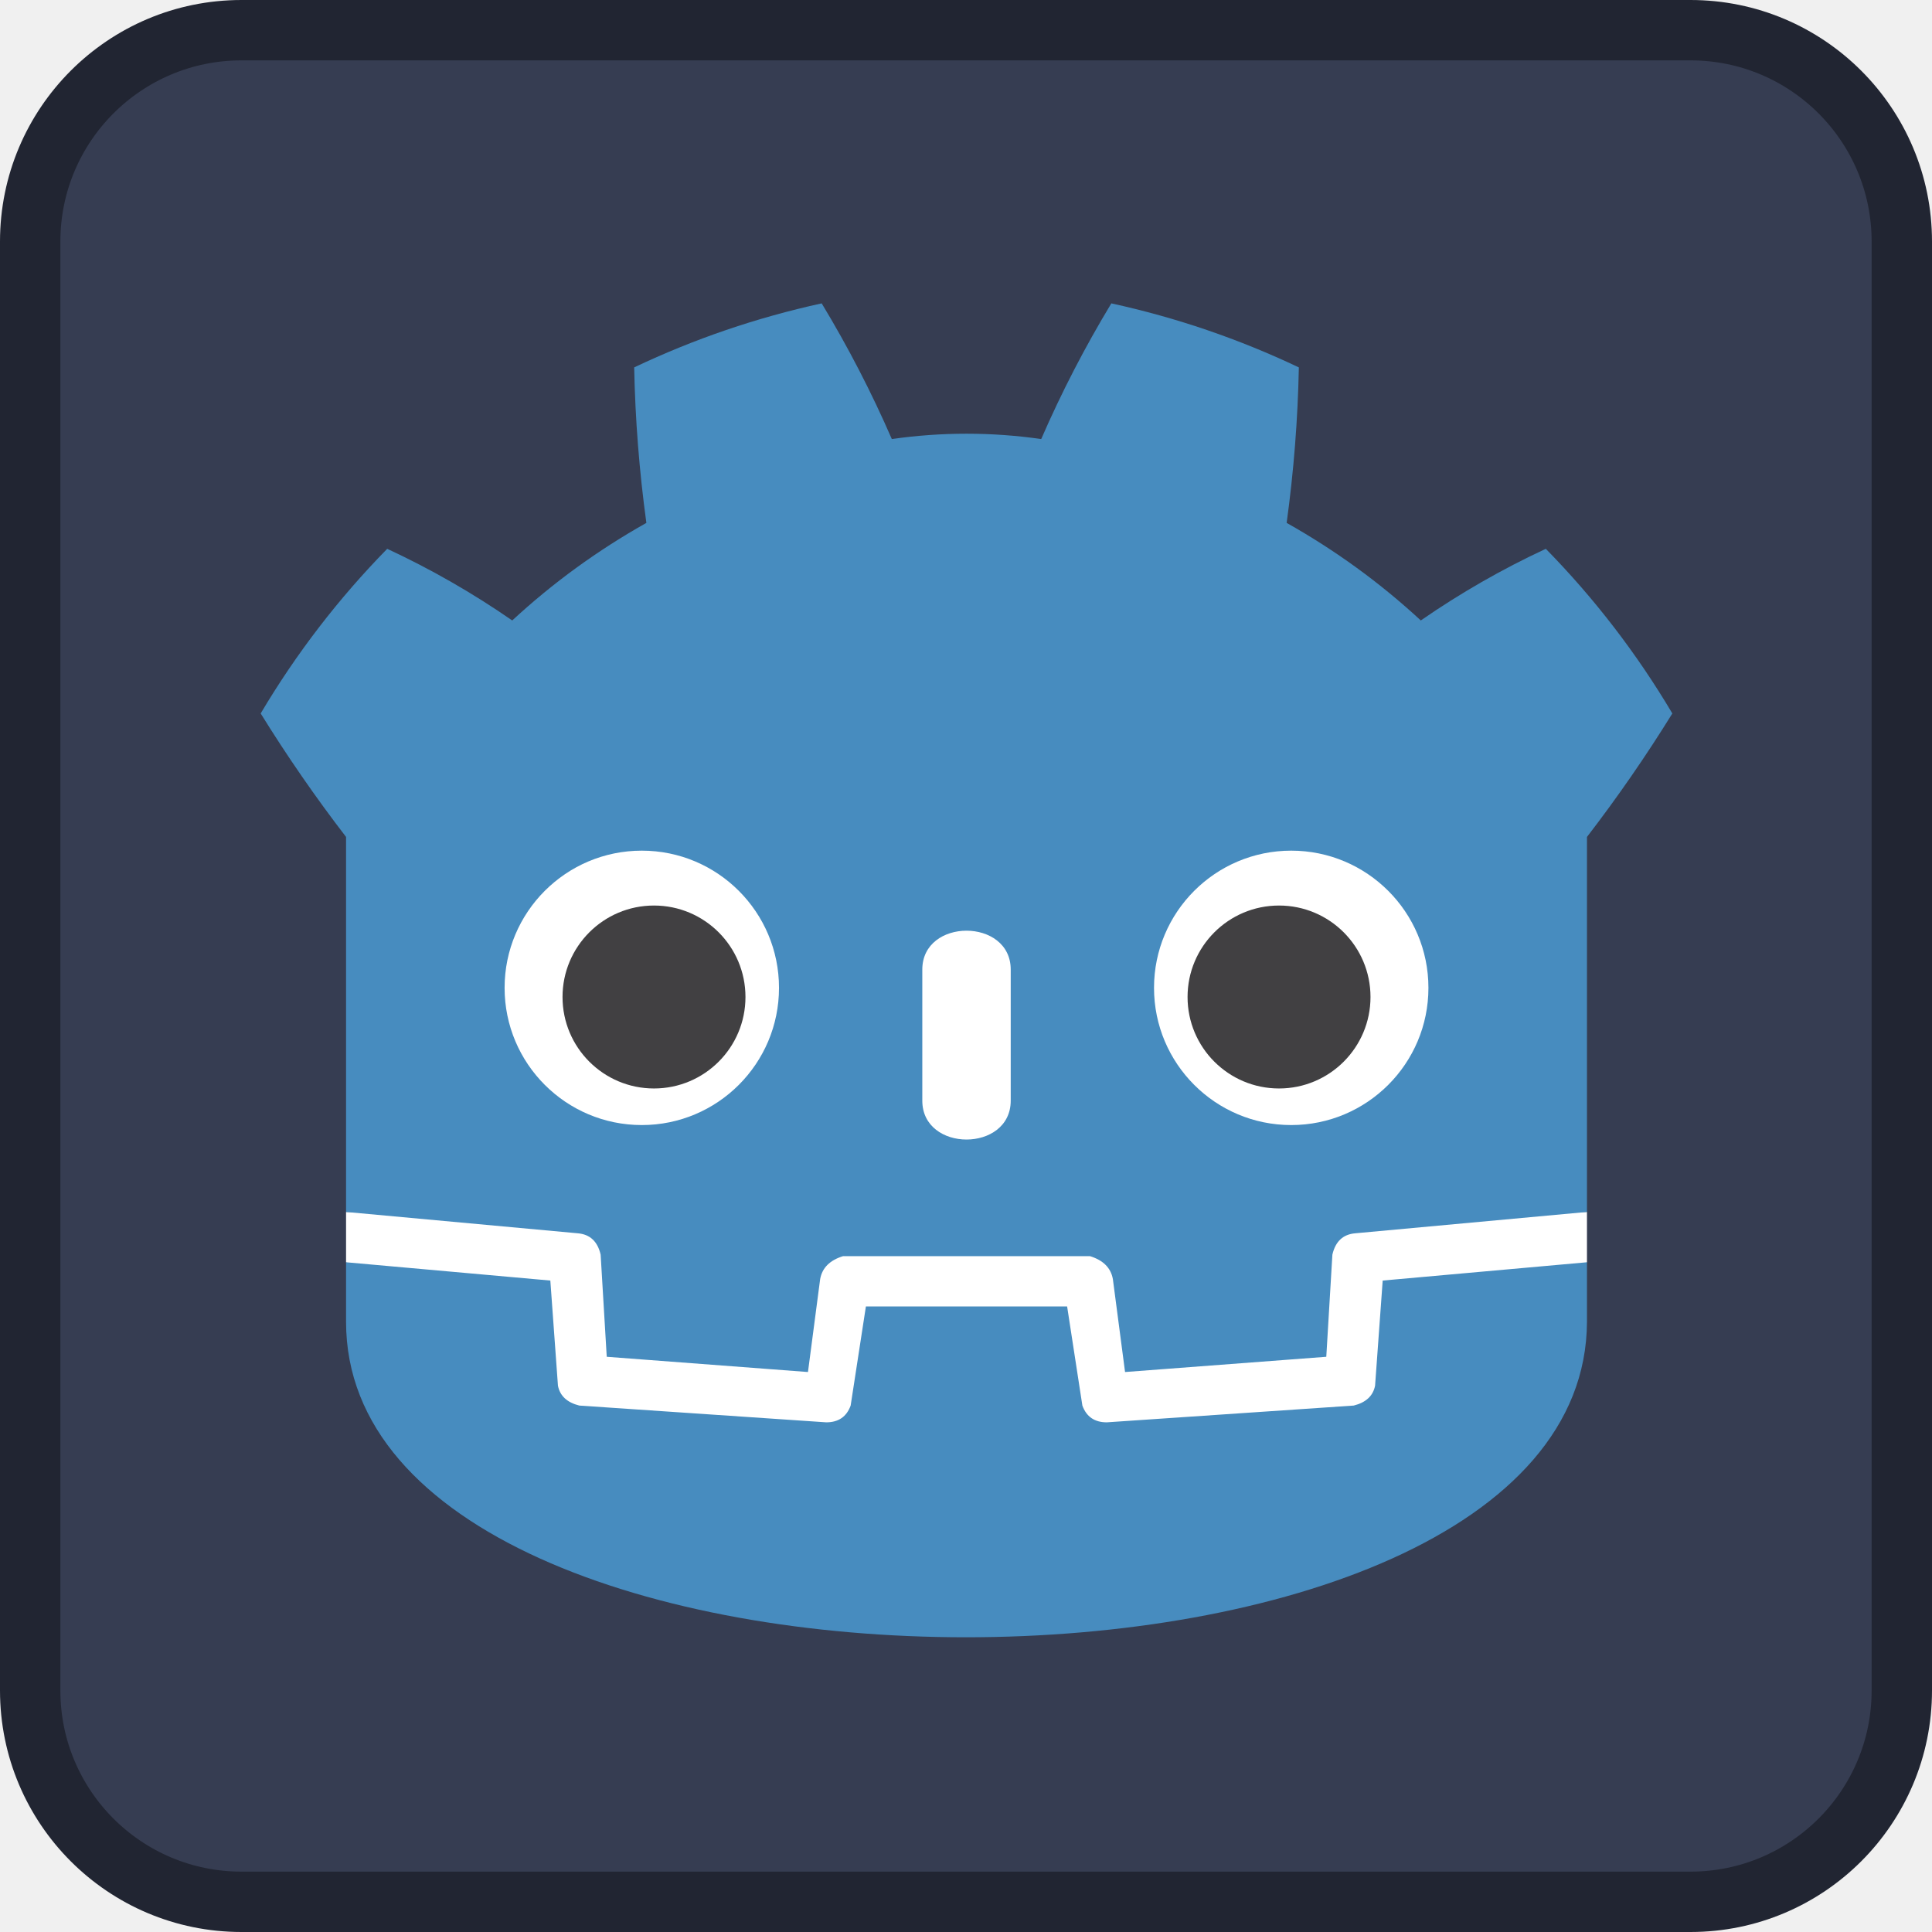
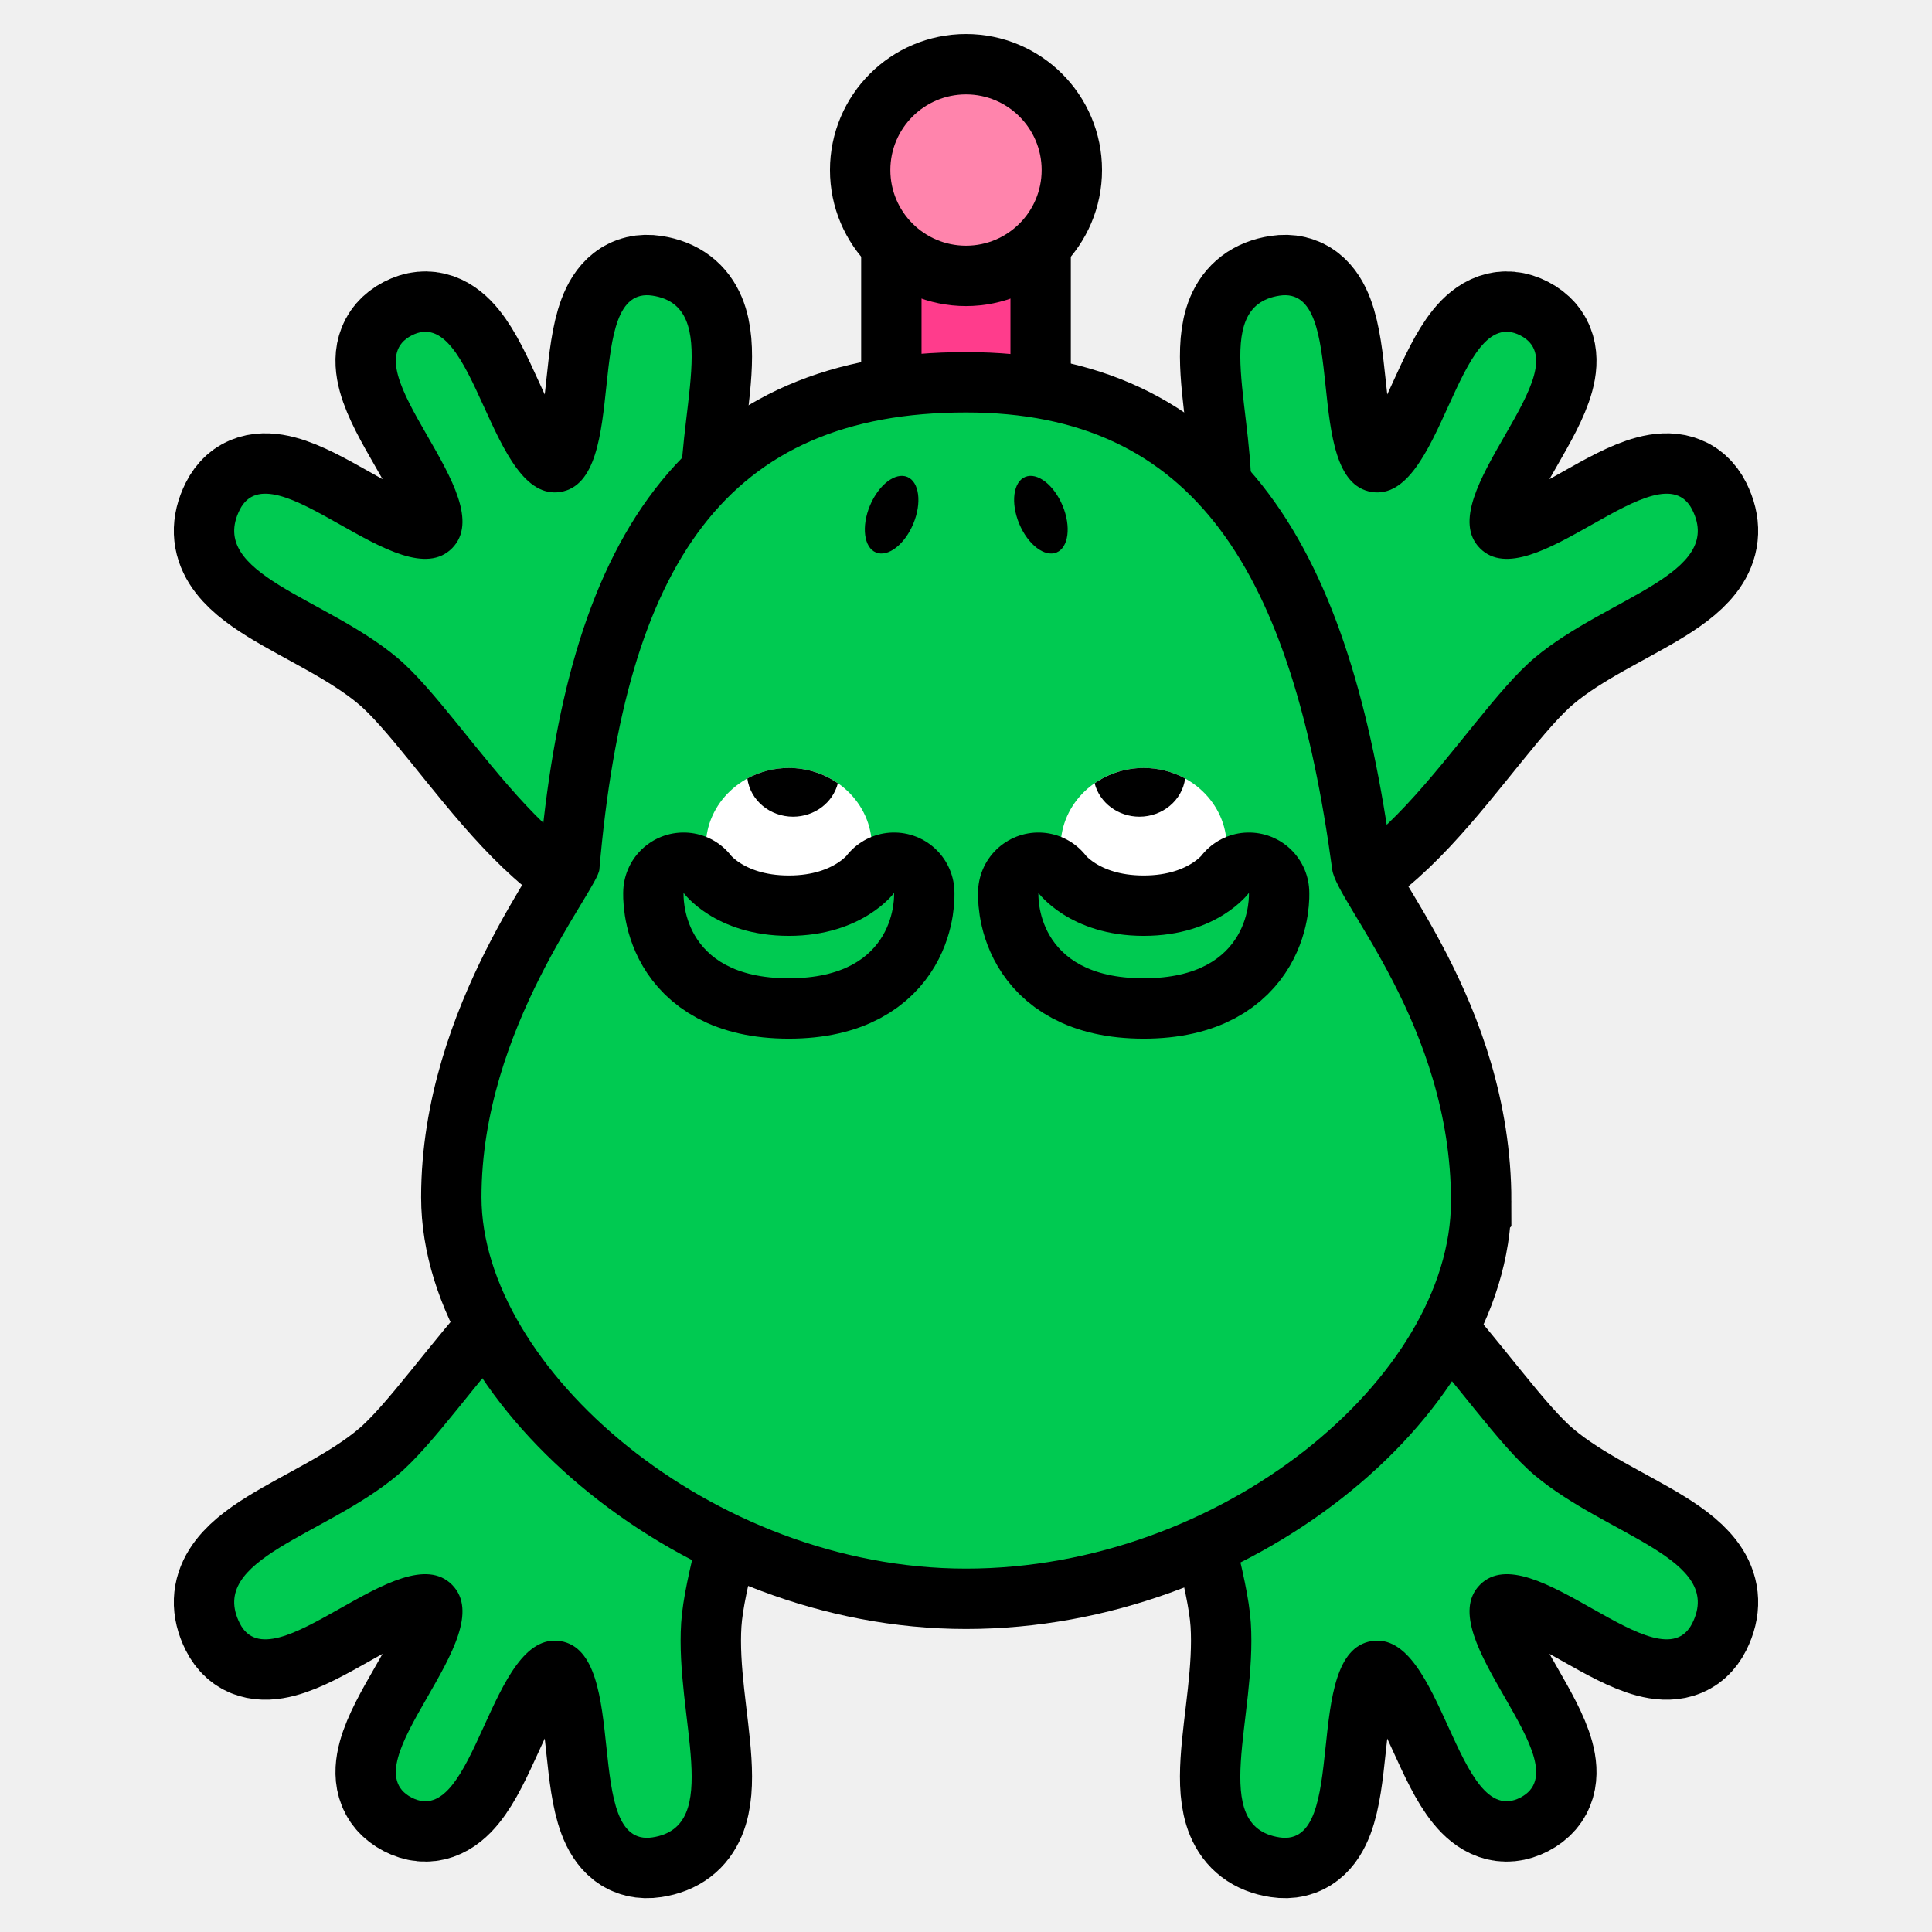
- <svg xmlns="http://www.w3.org/2000/svg" width="128" height="128">
-   <rect width="124" height="124" x="2" y="2" fill="#363d52" stroke="#212532" stroke-width="4" rx="14" />
-   <g fill="#fff" transform="translate(12.322 12.322)scale(.101)">
-     <path d="M105 673v33q407 354 814 0v-33z" />
-     <path fill="#478cbf" d="m105 673 152 14q12 1 15 14l4 67 132 10 8-61q2-11 15-15h162q13 4 15 15l8 61 132-10 4-67q3-13 15-14l152-14V427q30-39 56-81-35-59-83-108-43 20-82 47-40-37-88-64 7-51 8-102-59-28-123-42-26 43-46 89-49-7-98 0-20-46-46-89-64 14-123 42 1 51 8 102-48 27-88 64-39-27-82-47-48 49-83 108 26 42 56 81zm0 33v39c0 276 813 276 814 0v-39l-134 12-5 69q-2 10-14 13l-162 11q-12 0-16-11l-10-65H446l-10 65q-4 11-16 11l-162-11q-12-3-14-13l-5-69z" />
-     <path d="M483 600c0 34 58 34 58 0v-86c0-34-58-34-58 0z" />
-     <circle cx="725" cy="526" r="90" />
-     <circle cx="299" cy="526" r="90" />
-   </g>
-   <g fill="#414042" transform="translate(12.322 12.322)scale(.101)">
-     <circle cx="307" cy="532" r="60" />
-     <circle cx="717" cy="532" r="60" />
-   </g>
+ <svg xmlns="http://www.w3.org/2000/svg" xmlns:xlink="http://www.w3.org/1999/xlink" width="128" height="128" version="1.1" id="svg6">
+   <defs id="defs6">
+     <linearGradient id="swatch28">
+       <stop style="stop-color:#ff84ac;stop-opacity:1;" offset="0" id="stop28" />
+     </linearGradient>
+     <linearGradient id="swatch27">
+       <stop style="stop-color:#ff3c8c;stop-opacity:1;" offset="0" id="stop27" />
+     </linearGradient>
+     <linearGradient id="swatch12">
+       <stop style="stop-color:#00ca51;stop-opacity:1;" offset="0" id="stop12" />
+     </linearGradient>
+     <linearGradient id="swatch8" gradientTransform="matrix(0.05094449,0,0,0.04829971,-12.36732,14.03936)">
+       <stop style="stop-color:#ffffff;stop-opacity:1;" offset="0" id="stop8" />
+     </linearGradient>
+     <linearGradient id="swatch6" gradientTransform="matrix(0.2567472,-0.04538313,-0.09286437,-0.2005563,113.6262,6.252134)">
+       <stop style="stop-color:#000000;stop-opacity:1;" offset="0" id="stop6" />
+     </linearGradient>
+     <linearGradient xlink:href="#swatch8" id="linearGradient8" x1="617" y1="526" x2="833" y2="526" gradientUnits="userSpaceOnUse" gradientTransform="matrix(0.05768911,0,0,0.05469419,113.7114,-31.47378)" />
+     <linearGradient xlink:href="#swatch6" id="linearGradient9" gradientUnits="userSpaceOnUse" x1="247" y1="532" x2="777" y2="532" gradientTransform="matrix(0.05094449,0,0,0.04829971,36.90497,25.51567)" />
+     <linearGradient xlink:href="#swatch6" id="linearGradient10" gradientUnits="userSpaceOnUse" x1="247" y1="532" x2="777" y2="532" gradientTransform="matrix(0.05768911,0,0,0.05469419,113.8524,-37.33465)" />
+     <linearGradient xlink:href="#swatch6" id="linearGradient18" gradientUnits="userSpaceOnUse" gradientTransform="matrix(0.08040926,0,0,0.0807477,147.2662,-23.11291)" x1="247" y1="532" x2="777" y2="532" />
+     <linearGradient xlink:href="#swatch8" id="linearGradient19" gradientUnits="userSpaceOnUse" gradientTransform="matrix(0.08040926,0,0,0.0807477,136.9962,-17.41292)" x1="617" y1="526" x2="833" y2="526" />
+     <linearGradient xlink:href="#swatch6" id="linearGradient20" gradientUnits="userSpaceOnUse" gradientTransform="matrix(0.08040926,0,0,0.0807477,137.1927,-23.11291)" x1="247" y1="532" x2="777" y2="532" />
+     <linearGradient xlink:href="#swatch6" id="linearGradient26" gradientUnits="userSpaceOnUse" gradientTransform="matrix(-0.05094449,0,0,0.04829971,91.12819,25.51567)" x1="247" y1="532" x2="777" y2="532" />
+     <linearGradient xlink:href="#swatch28" id="linearGradient28" x1="56.54" y1="7.843" x2="67.036" y2="7.843" gradientUnits="userSpaceOnUse" gradientTransform="matrix(0.9550133,0,0,0.9550133,4.991561,3.775395)" />
+   </defs>
+   <rect style="font-variation-settings:normal;opacity:1;fill:#ff3c8c;fill-opacity:1;stroke:url(#swatch6);stroke-width:8;stroke-linecap:round;stroke-linejoin:round;stroke-miterlimit:100;stroke-dasharray:none;stroke-dashoffset:0;stroke-opacity:1;paint-order:stroke markers fill" id="rect28" width="5.891" height="19.142" x="61.054" y="8.186" />
+   <path id="path15" style="fill:#00ca51;stroke:url(#swatch6);stroke-width:8;stroke-linecap:round;stroke-miterlimit:100;stroke-dasharray:none;paint-order:stroke markers fill" d="m 101.686,97.749 c 4.809,4.024 12.577,5.521 10.43,9.798 -2.147,4.277 -10.713,-5.951 -14.07,-2.547 -3.357,3.405 6.924,11.893 2.686,14.092 -4.239,2.199 -5.167,-11.142 -9.873,-10.363 -4.706,0.779 -1.372,13.722 -6.084,13.003 -4.712,-0.718 -1.498,-7.898 -1.905,-14.221 -0.407,-6.323 -6.881,-20.147 0.11,-23.67 6.99,-3.522 13.897,9.884 18.706,13.907 z" />
+   <path id="path16" style="fill:#00ca51;stroke:url(#swatch6);stroke-width:8;stroke-linecap:round;stroke-miterlimit:100;stroke-dasharray:none;paint-order:stroke markers fill" d="m 26.314,97.749 c -4.809,4.024 -12.577,5.521 -10.43,9.798 2.147,4.277 10.713,-5.951 14.07,-2.547 3.357,3.405 -6.925,11.893 -2.686,14.092 4.239,2.199 5.167,-11.142 9.873,-10.363 4.706,0.779 1.372,13.722 6.084,13.003 4.712,-0.718 1.498,-7.898 1.905,-14.221 0.407,-6.323 6.881,-20.147 -0.11,-23.67 -6.99,-3.522 -13.897,9.884 -18.706,13.907 z" />
+   <path id="path14" style="fill:#00ca51;stroke:url(#swatch6);stroke-width:8;stroke-linecap:round;stroke-miterlimit:100;stroke-dasharray:none;paint-order:stroke markers fill" d="m 101.686,43.57 c 4.809,-4.024 12.577,-5.521 10.43,-9.798 -2.147,-4.277 -10.713,5.951 -14.07,2.547 -3.357,-3.405 6.924,-11.893 2.686,-14.092 -4.239,-2.199 -5.167,11.142 -9.873,10.363 -4.706,-0.779 -1.372,-13.722 -6.084,-13.003 -4.712,0.718 -1.498,7.898 -1.905,14.221 -0.407,6.323 -6.881,20.147 0.11,23.67 6.99,3.522 13.897,-9.884 18.706,-13.907 z" />
+   <path id="path13-2" style="fill:#00ca51;stroke:url(#swatch6);stroke-width:8;stroke-linecap:round;stroke-miterlimit:100;stroke-dasharray:none;paint-order:stroke markers fill" d="m 26.314,43.57 c -4.809,-4.024 -12.577,-5.521 -10.43,-9.798 2.147,-4.277 10.713,5.951 14.07,2.547 3.357,-3.405 -6.925,-11.893 -2.686,-14.092 4.239,-2.199 5.167,11.142 9.873,10.363 4.706,-0.779 1.372,-13.722 6.084,-13.003 4.712,0.718 1.498,7.898 1.905,14.221 0.407,6.323 6.881,20.147 -0.11,23.67 -6.99,3.522 -13.897,-9.884 -18.706,-13.907 z" />
+   <path id="path13-2-5" style="vector-effect:none;fill:#00ca51;stroke:url(#swatch6);stroke-width:16;stroke-linecap:round;stroke-miterlimit:100;paint-order:stroke markers fill" d="m -89.535,102.844 c -7.857,-3.476 -18.662,-2.525 -17.445,-8.945 1.217,-6.421 16.367,3.789 19.508,-1.941 3.141,-5.73 -13.614,-13.012 -8.855,-17.491 4.758,-4.479 11.014,12.686 16.924,9.896 5.91,-2.789 -3.366,-18.529 3.117,-19.355 6.482,-0.827 4.953,9.806 7.875,17.954 2.921,8.148 16.67,23.865 8.783,31.114 -7.887,7.25 -22.048,-7.756 -29.905,-11.232 z" />
+   <path id="path8" style="fill:#00ca51;stroke:url(#swatch6);stroke-width:8;stroke-linecap:round;stroke-miterlimit:100;paint-order:stroke markers fill" d="m 96.132,79.584 c 0,-11.658 -7.562,-19.717 -7.866,-21.961 -2.664,-19.693 -9.058,-30.296 -24.267,-30.296 -15.868,0 -22.539,9.972 -24.289,30.283 -0.119,1.375 -7.81,10.461 -7.81,21.707 0,11.247 15.157,24.607 32.099,24.607 16.942,0 32.132,-12.681 32.132,-24.339 z" />
+   <path id="path8-22" style="fill:#00ca51;stroke:url(#swatch6);stroke-width:8;stroke-linecap:round;stroke-miterlimit:100;paint-order:stroke markers fill" d="M 156,112.788 C 156,91.637 171.19,65 188.132,65 c 16.942,0 32.099,26.369 32.099,47.521 0,21.151 -15.157,29.075 -32.099,29.075 -16.942,0 -32.132,-7.656 -32.132,-28.808 z" />
+   <ellipse style="fill:#00ca51;fill-opacity:1;stroke:url(#swatch6);stroke-width:8;stroke-linecap:round;stroke-miterlimit:100;stroke-dasharray:none;paint-order:stroke markers fill" id="path8-2" cx="296.677" cy="42.298" rx="30.677" ry="38.298" />
+   <ellipse cx="52.262" cy="56.097" id="circle4" style="fill:url(#swatch8);stroke-width:0.101" rx="5.502" ry="5.216" />
+   <ellipse cx="155.536" cy="-2.705" id="circle3" style="fill:url(#linearGradient8);stroke-width:0.101" rx="6.23" ry="5.907" />
+   <path d="m 171.933,43.926 c -0.292,0.031 -1.739,5.582 -8.899,5.649 -4.839,0.045 -7.068,-2.511 -8.096,-4.194 -0.447,-0.752 -0.384,-1.046 -0.876,-0.226 -1.029,1.658 -3.261,4.42 -8.094,4.42 -6.945,0 -8.518,-5.701 -8.871,-5.64 -0.09,0.016 -0.101,0.406 -0.101,1.36 0,4.698 4.017,8.507 8.972,8.507 3.985,0 6.885,3.122 8.054,-0.286 1.17,3.408 5.027,0.286 9.012,0.286 4.955,-2e-6 8.972,-3.809 8.972,-8.507 0,-0.937 0.003,-1.334 -0.063,-1.368 -5.4e-4,-2.29e-4 -0.003,-8.13e-4 -0.003,-10e-4 h -0.001 -0.001 c -10e-4,4e-5 -0.003,3.2e-5 -0.003,0 h -0.001 z" style="opacity:1;fill:#00ca51;stroke:url(#swatch6);stroke-width:8;stroke-linecap:round;stroke-miterlimit:100;paint-order:stroke markers fill;stop-color:#000000;stop-opacity:1" id="path17" />
+   <ellipse cx="171.505" cy="25.06" id="circle4-5" style="fill:url(#swatch8);stroke-width:0.101" rx="8.684" ry="8.721" />
+   <ellipse cx="171.952" cy="19.845" id="circle5-7" style="fill:url(#linearGradient18);fill-opacity:1;stroke-width:0.101" rx="4.825" ry="4.845" />
+   <ellipse cx="195.293" cy="25.06" id="circle3-6" style="fill:url(#linearGradient19);stroke-width:0.101" rx="8.684" ry="8.721" />
+   <ellipse cx="194.846" cy="19.845" id="circle6-1" style="fill:url(#linearGradient20);fill-opacity:1;stroke-width:0.101" rx="4.825" ry="4.845" />
+   <path d="m 207.696,23.039 c -0.407,0.046 -2.424,8.242 -12.403,8.34 -6.744,0.067 -9.852,-3.707 -11.284,-6.192 -0.623,-1.11 -0.535,-1.544 -1.222,-0.333 -1.434,2.448 -4.545,6.525 -11.282,6.525 -9.68,0 -11.873,-8.417 -12.365,-8.327 C 159.015,23.075 159,23.651 159,25.06 c 0,6.936 5.599,12.559 12.505,12.559 5.555,0 10.263,1.31 11.894,-3.722 1.631,5.032 6.339,3.722 11.894,3.722 6.906,-2e-6 12.505,-5.623 12.505,-12.559 0,-1.383 0.004,-1.97 -0.087,-2.02 -7.6e-4,-3.37e-4 -0.004,-0.001 -0.005,-0.002 h -0.001 -0.001 c -0.001,6e-5 -0.004,4.8e-5 -0.005,0 h -0.001 z" style="fill:#00ca51;stroke:url(#swatch6);stroke-width:8;stroke-linecap:round;stroke-miterlimit:100;paint-order:stroke markers fill;stop-color:#000000" id="path17-8" />
+   <path id="circle12-1" style="fill:#00ca51;stroke:url(#swatch6);stroke-width:8;stroke-linecap:round;stroke-miterlimit:100;stroke-dasharray:none;paint-order:stroke markers fill;stop-color:#000000" d="m 226.373,65.65 c 0,9.149 -7.385,16.565 -16.496,16.565 -9.11,0 -16.496,-7.417 -16.496,-16.565 0,-9.149 -0.187,8.501 16.496,8.335 16.682,-0.165 16.496,-17.484 16.496,-8.335 z" />
+   <path id="circle11-4" style="fill:#00ca51;stroke:url(#swatch6);stroke-width:8;stroke-linecap:round;stroke-miterlimit:100;stroke-dasharray:none;paint-order:stroke markers fill;stop-color:#000000" d="m 194.994,65.65 c 0,9.149 -7.385,16.565 -16.496,16.565 -9.11,0 -16.496,-7.417 -16.496,-16.565 0,-9.149 0.472,8.335 16.496,8.335 16.024,0 16.496,-17.484 16.496,-8.335 z" />
+   <path id="circle11-4-7" style="fill:#00ca51;stroke:url(#swatch6);stroke-width:8;stroke-linecap:round;stroke-linejoin:round;stroke-miterlimit:100;stroke-dasharray:none;paint-order:stroke markers fill;stop-color:#000000" d="m 59.235,59.157 c 0,0 0.329,5.657 -6.973,5.657 -7.302,0 -6.973,-5.657 -6.973,-5.657 0,0 2.058,2.847 6.973,2.847 4.915,0 6.973,-2.847 6.973,-2.847 z" />
+   <path id="circle11-4-7-4" style="fill:#00ca51;stroke:url(#swatch6);stroke-width:8;stroke-linecap:round;stroke-miterlimit:100;stroke-dasharray:none;paint-order:stroke markers fill;stop-color:#000000" d="m 162.772,-1.449 c 0,3.124 -3.122,5.657 -6.973,5.657 -3.851,0 -6.973,-2.533 -6.973,-5.657 0,-3.124 0.199,2.847 6.973,2.847 6.774,0 6.973,-5.971 6.973,-2.847 z" />
+   <path style="font-variation-settings:normal;opacity:1;fill:#00ca51;fill-opacity:1;stroke:url(#swatch6);stroke-width:8;stroke-linecap:round;stroke-linejoin:miter;stroke-miterlimit:100;stroke-dasharray:none;stroke-dashoffset:0;stroke-opacity:1;paint-order:stroke markers fill" id="path13" d="m -61.925,64.638 4.182,-19.153 -19.371,3.017 14.642,-13.037 -17.445,-8.945 19.508,-1.941 -8.855,-17.491 16.924,9.896 3.117,-19.355 7.875,17.954 13.898,-13.827 -4.182,19.153 19.371,-3.017 -14.642,13.037 17.445,8.945 -19.508,1.941 8.855,17.491 -16.924,-9.896 -3.117,19.355 -7.875,-17.954 z" transform="translate(-51.55112,-48.3591)" />
+   <ellipse style="font-variation-settings:normal;opacity:1;fill:url(#swatch6);fill-opacity:1;stroke:none;stroke-width:8;stroke-linecap:round;stroke-linejoin:miter;stroke-miterlimit:100;stroke-dasharray:none;stroke-dashoffset:0;stroke-opacity:1;paint-order:stroke markers fill" id="path18" cx="67.639" cy="8.789" rx="1.557" ry="2.709" transform="rotate(22.59228)" />
+   <ellipse style="font-variation-settings:normal;opacity:1;fill:url(#swatch6);fill-opacity:1;stroke:none;stroke-width:8;stroke-linecap:round;stroke-linejoin:miter;stroke-miterlimit:100;stroke-dasharray:none;stroke-dashoffset:0;stroke-opacity:1;paint-order:stroke markers fill" id="ellipse18" cx="-50.57" cy="57.976" rx="1.557" ry="2.709" transform="matrix(-0.923262,0.3841709,0.3841709,0.923262,0,0)" />
+   <path d="m 55.511,51.894 a 5.502,5.216 0 0 0 -3.249,-1.014 5.502,5.216 0 0 0 -2.748,0.697 3.057,2.898 0 0 0 3.03,2.532 3.057,2.898 0 0 0 2.967,-2.215 z" style="fill:url(#linearGradient9);stroke-width:0.101" id="path23" />
+   <path d="m 158.647,-7.823 a 6.23,5.907 0 0 0 -3.111,-0.789 6.23,5.907 0 0 0 -3.68,1.148 3.461,3.282 0 0 0 3.359,2.508 3.461,3.282 0 0 0 3.432,-2.867 z" style="fill:url(#linearGradient10);stroke-width:0.101" id="path24" />
+   <ellipse cx="-75.771" cy="56.097" id="ellipse24" style="fill:url(#swatch8);stroke-width:0.101" rx="5.502" ry="5.216" transform="scale(-1,1)" />
+   <path id="path25" style="fill:#00ca51;stroke:url(#swatch6);stroke-width:8;stroke-linecap:round;stroke-linejoin:round;stroke-miterlimit:100;stroke-dasharray:none;paint-order:stroke markers fill;stop-color:#000000" d="m 68.798,59.157 c 0,0 -0.329,5.657 6.973,5.657 7.302,0 6.973,-5.657 6.973,-5.657 0,0 -2.058,2.847 -6.973,2.847 -4.915,0 -6.973,-2.847 -6.973,-2.847 z" />
+   <path d="m 72.522,51.894 a 5.502,5.216 0 0 1 3.249,-1.014 5.502,5.216 0 0 1 2.748,0.697 3.057,2.898 0 0 1 -3.03,2.532 3.057,2.898 0 0 1 -2.967,-2.215 z" style="fill:url(#linearGradient26);stroke-width:0.101" id="path26" />
+   <circle style="font-variation-settings:normal;opacity:1;fill:url(#linearGradient28);stroke:url(#swatch6);stroke-width:8;stroke-linecap:round;stroke-linejoin:round;stroke-miterlimit:100;stroke-dasharray:none;stroke-dashoffset:0;stroke-opacity:1;paint-order:stroke markers fill" id="path27" cx="64" cy="11.266" r="5.012" />
</svg>
